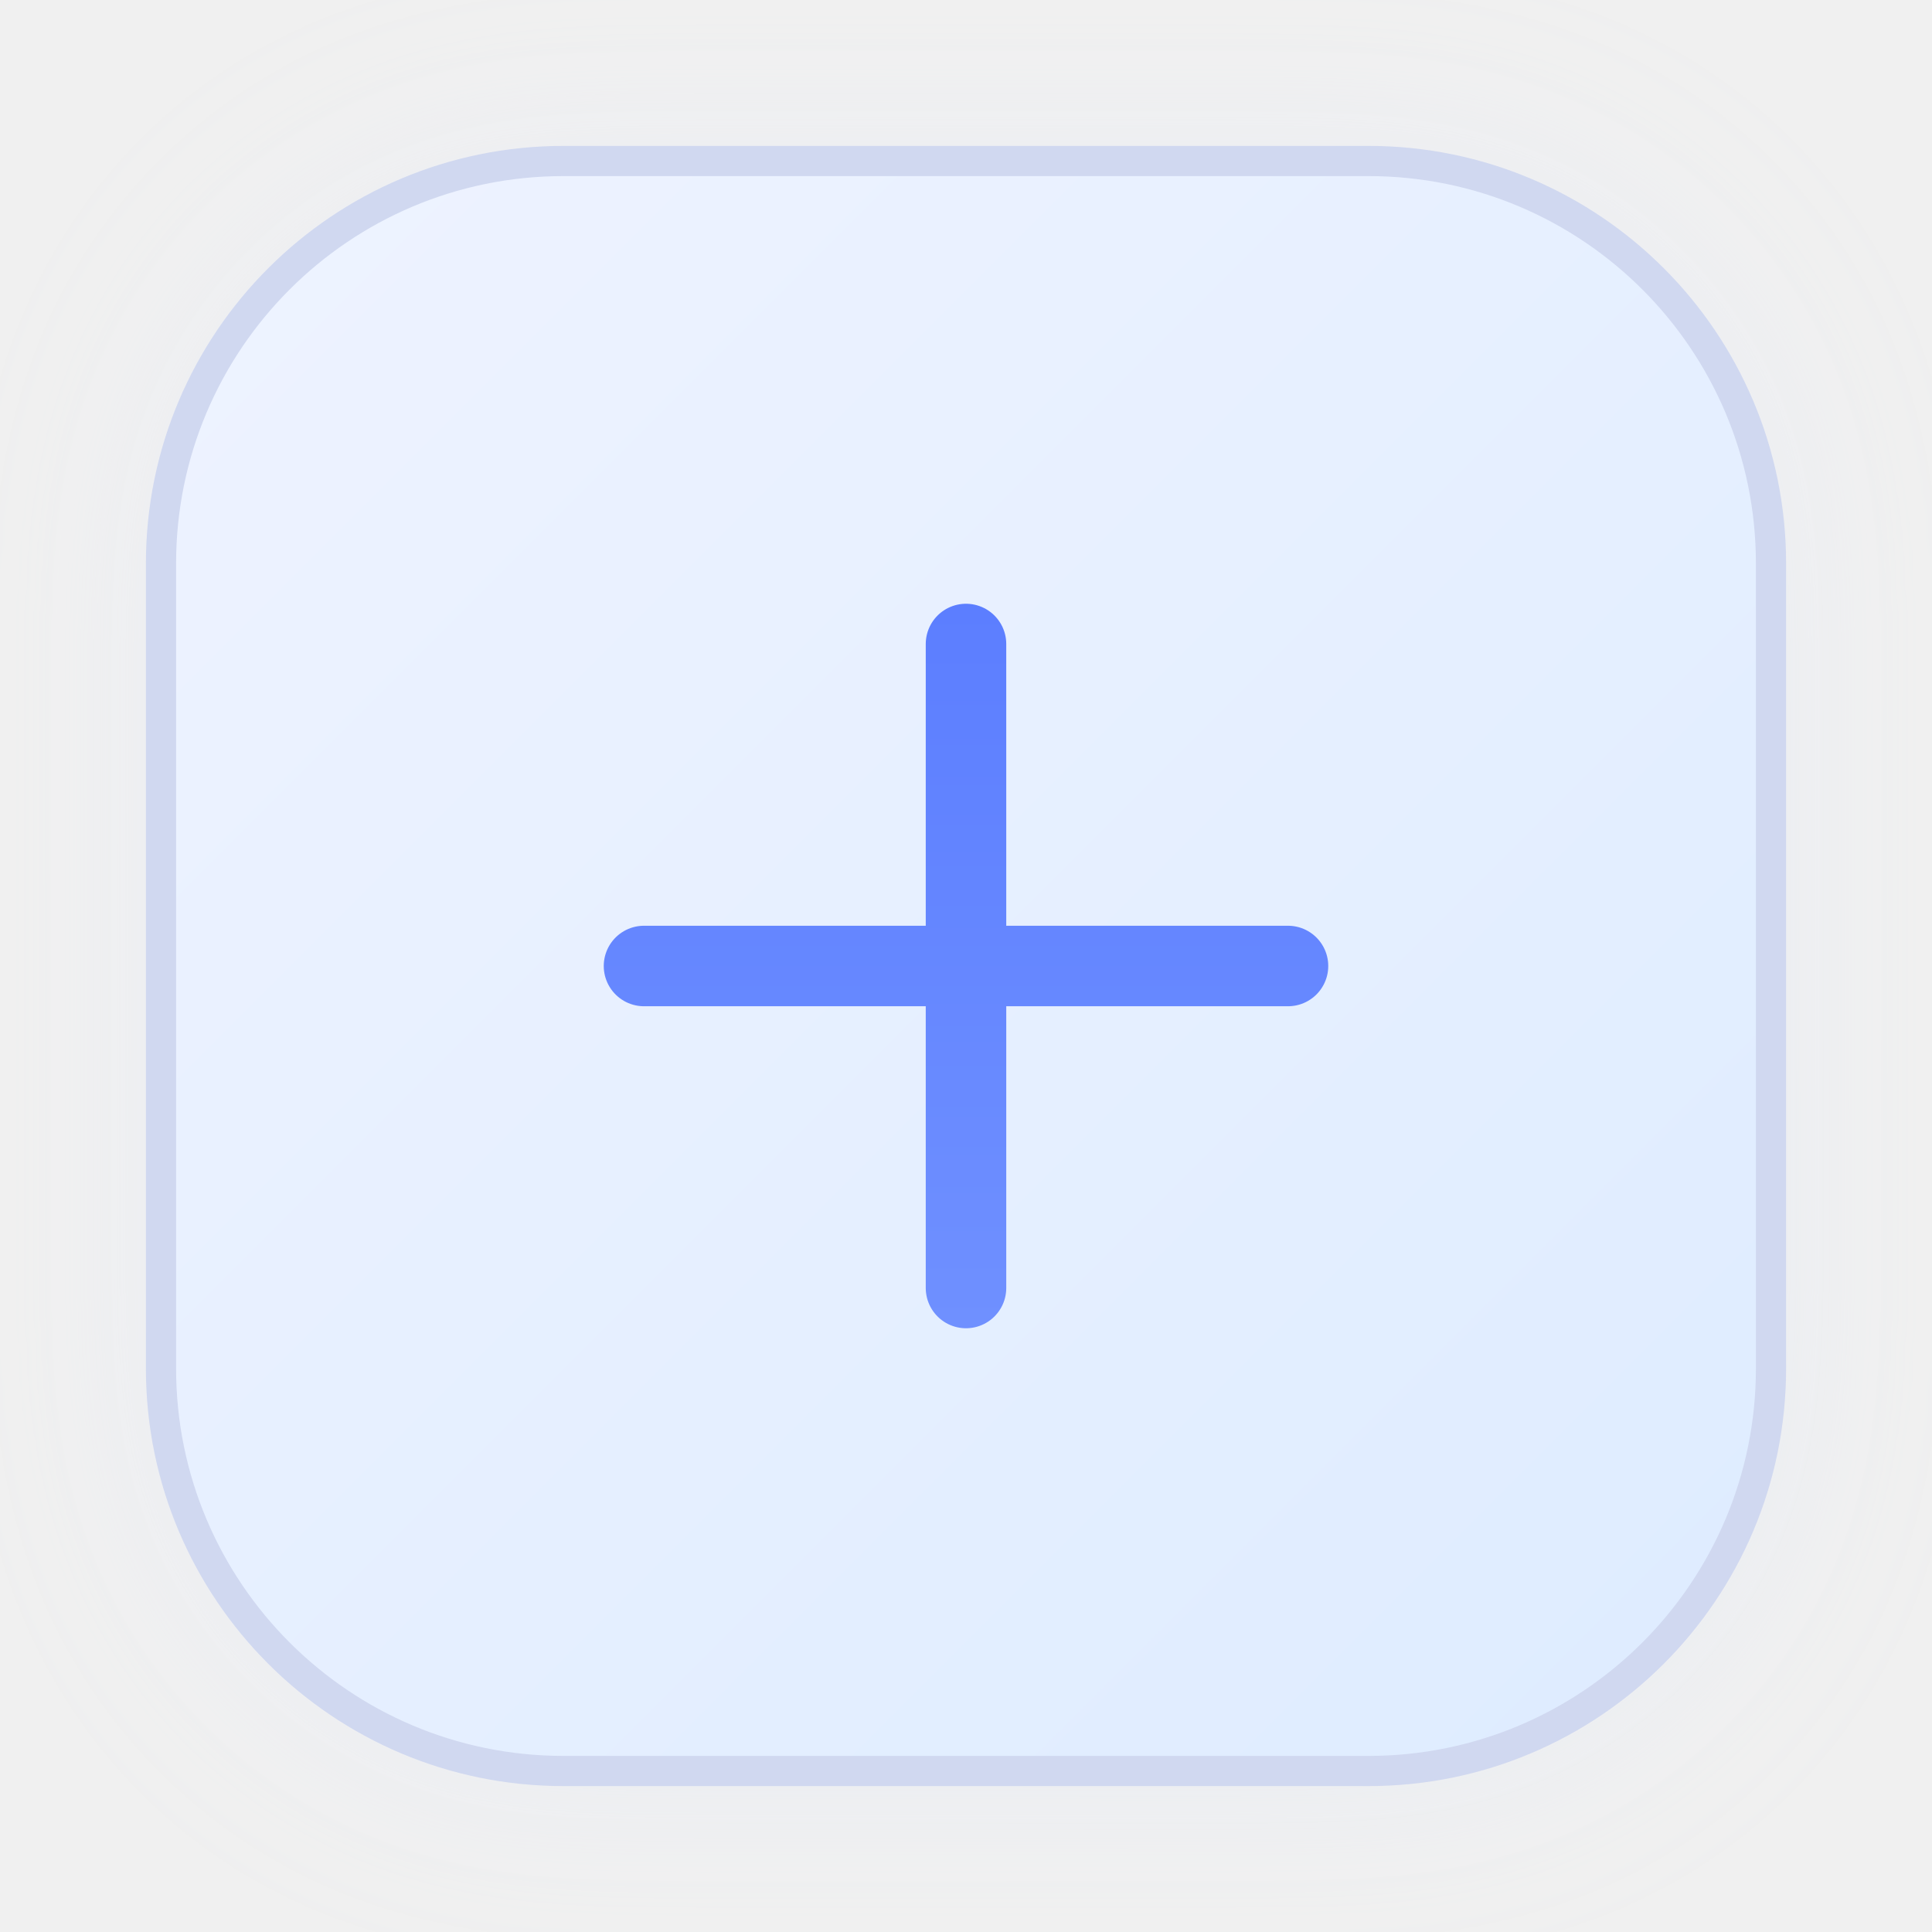
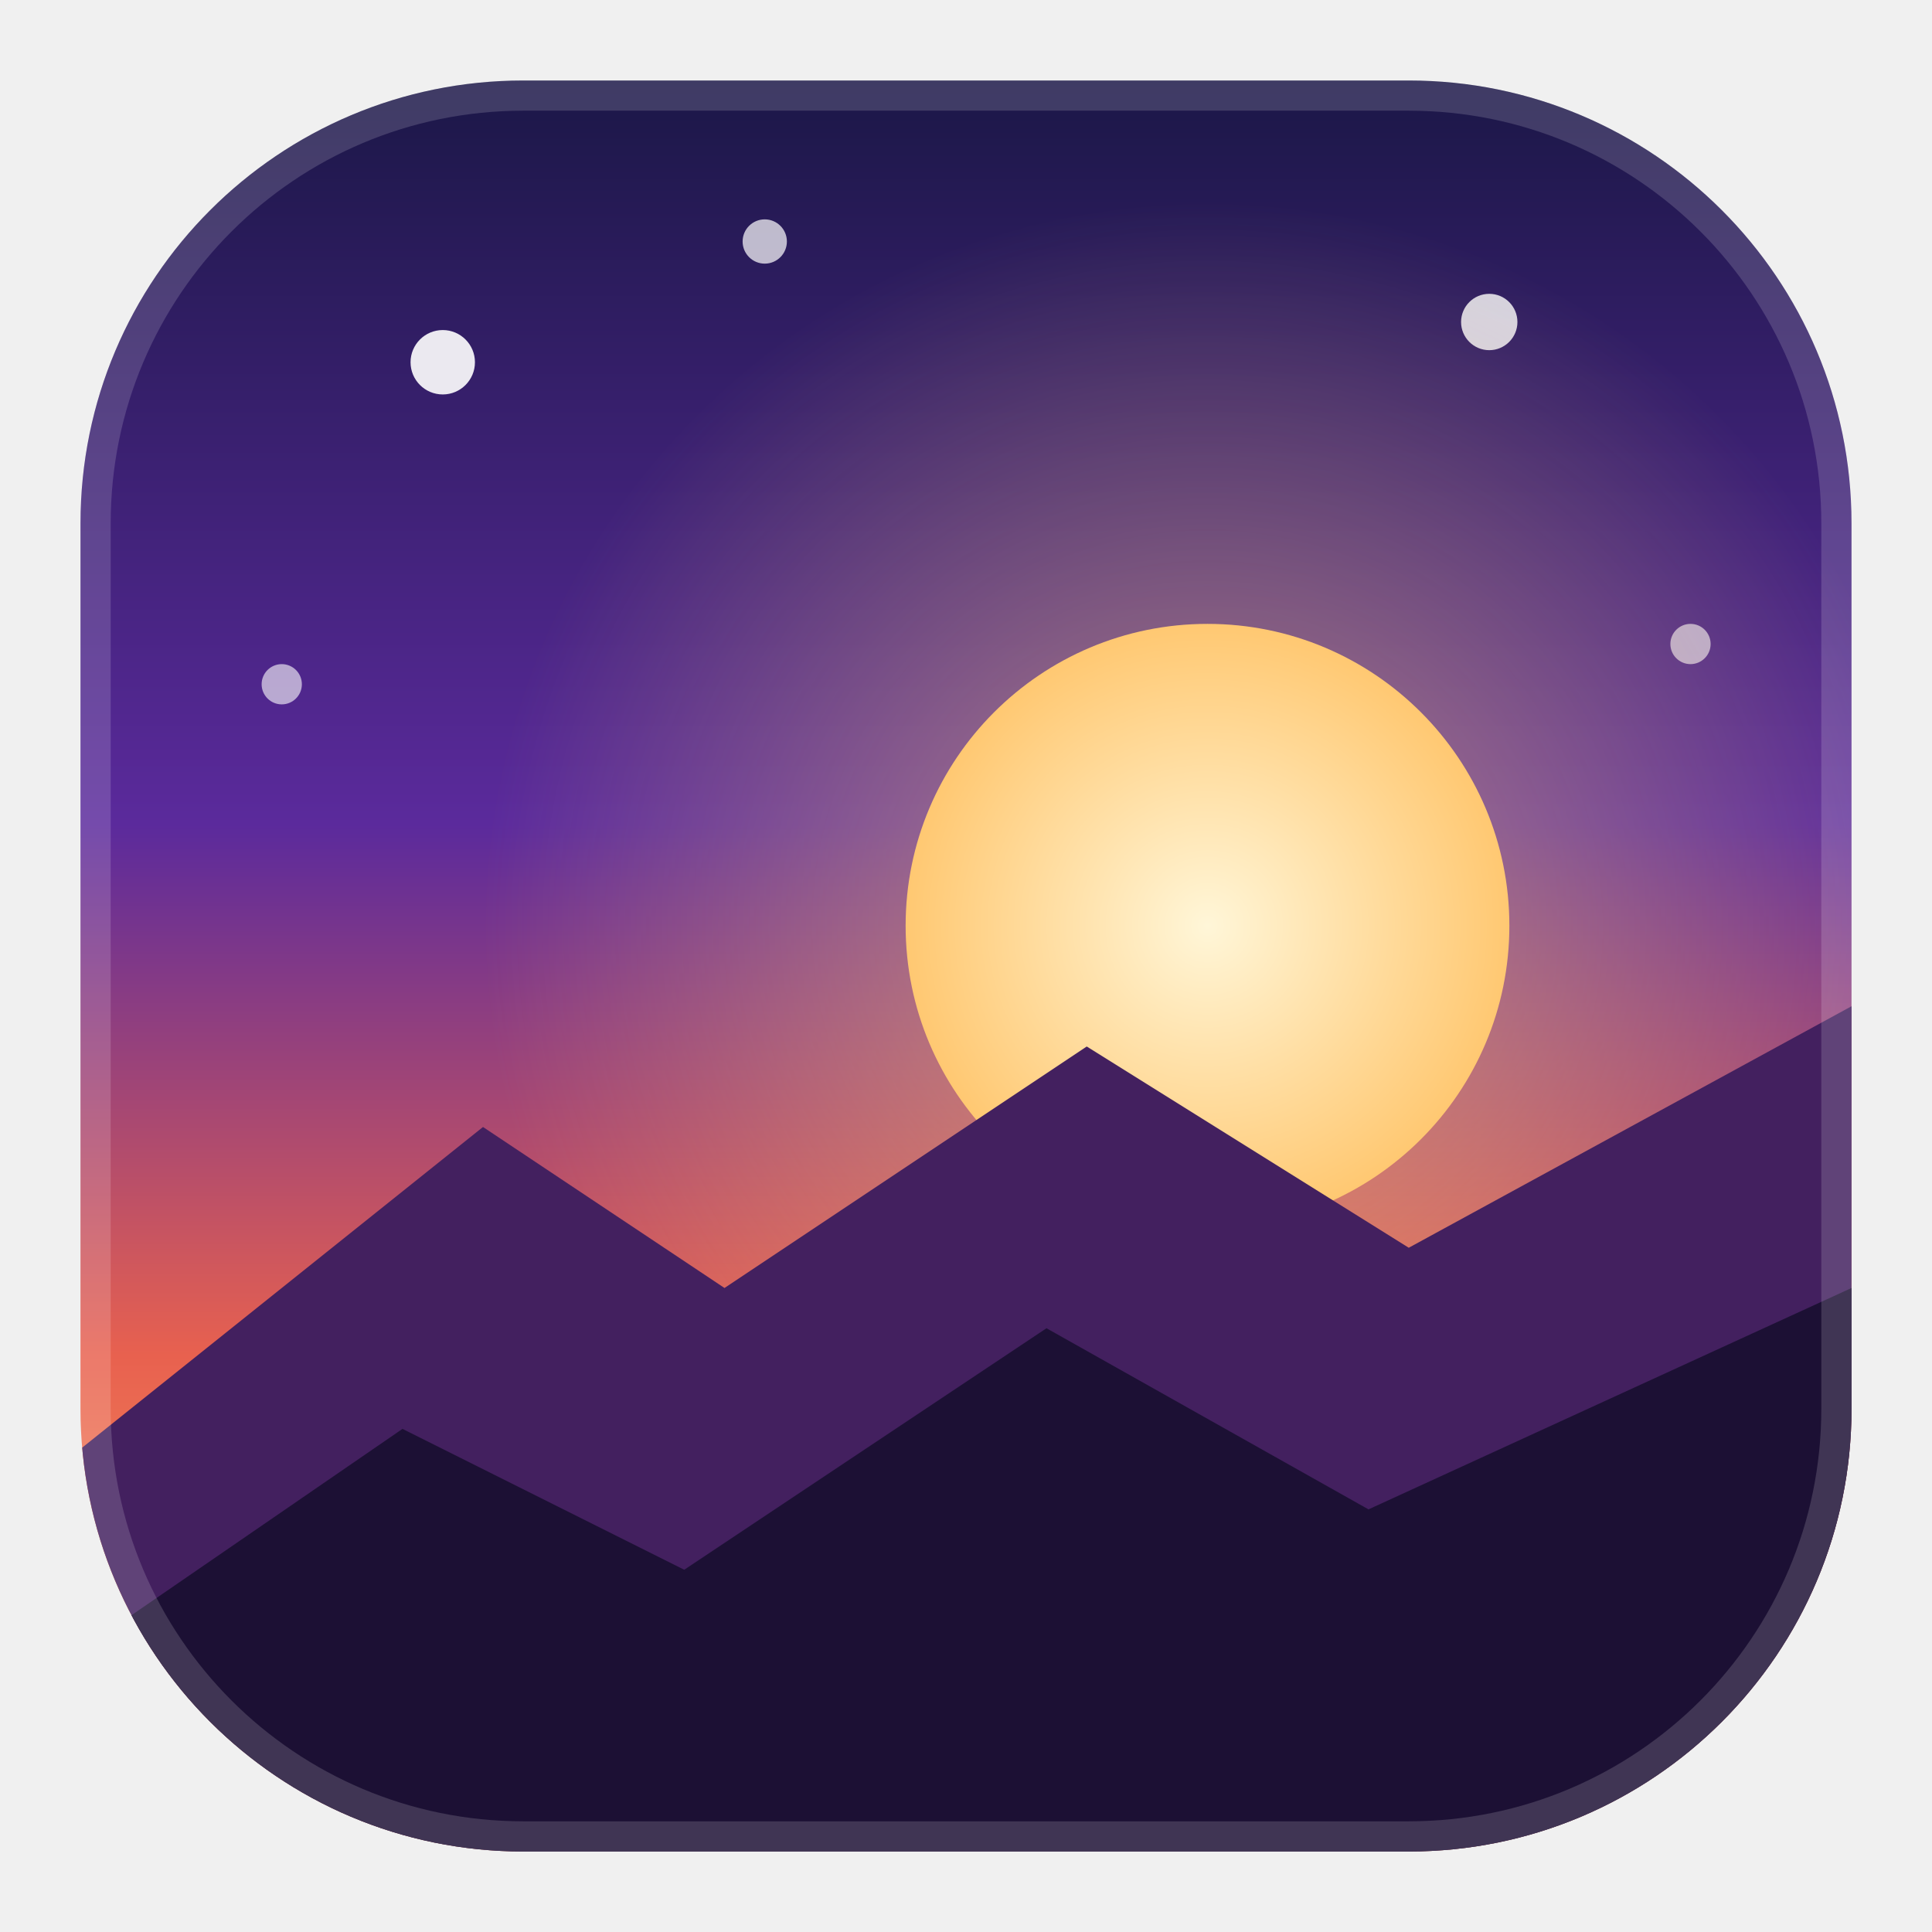
- <svg xmlns="http://www.w3.org/2000/svg" width="48" height="48" viewBox="0 0 96 96" fill="none">
+ <svg xmlns="http://www.w3.org/2000/svg" width="48" height="48" viewBox="0 0 96 96">
  <defs>
-     <linearGradient id="bgGradient" x1="0" y1="0" x2="96" y2="96" gradientUnits="userSpaceOnUse">
-       <stop stop-color="#F0F4FF" />
-       <stop offset="1" stop-color="#DCEBFF" />
+     <linearGradient id="sky" x1="0" y1="4" x2="0" y2="92" gradientUnits="userSpaceOnUse">
+       <stop offset="0" stop-color="#1b1747" />
+       <stop offset="0.42" stop-color="#5b2a9c" />
+       <stop offset="0.72" stop-color="#e8614f" />
+       <stop offset="1" stop-color="#ffb066" />
    </linearGradient>
-     <linearGradient id="accentGradient" x1="0" y1="0" x2="0" y2="96" gradientUnits="userSpaceOnUse">
-       <stop stop-color="#4C6FFF" />
-       <stop offset="1" stop-color="#7F9FFF" />
-     </linearGradient>
-     <filter id="glass" x="-50%" y="-50%" width="200%" height="200%">
-       <feGaussianBlur in="SourceGraphic" stdDeviation="4" result="blur" />
-       <feColorMatrix in="blur" type="matrix" values="1 0 0 0 0                              0 1 0 0 0                              0 0 1 0 0                              0 0 0 0.3 0" result="glass" />
-       <feBlend in="SourceGraphic" in2="glass" mode="normal" />
-     </filter>
+     <radialGradient id="sun" cx="60" cy="46" r="16" gradientUnits="userSpaceOnUse">
+       <stop offset="0" stop-color="#fff6d8" />
+       <stop offset="1" stop-color="#ffc56b" />
+     </radialGradient>
+     <radialGradient id="glow" cx="60" cy="46" r="36" gradientUnits="userSpaceOnUse">
+       <stop offset="0" stop-color="#ffd27a" stop-opacity="0.55" />
+       <stop offset="1" stop-color="#ffd27a" stop-opacity="0" />
+     </radialGradient>
+     <clipPath id="tile">
+       <rect x="4" y="4" width="88" height="88" rx="22" />
+     </clipPath>
  </defs>
-   <rect x="8" y="8" width="80" height="80" rx="20" fill="url(#bgGradient)" stroke="#D0D8F0" stroke-width="1.5" filter="url(#glass)" />
-   <g stroke="url(#accentGradient)" stroke-width="4" stroke-linecap="round">
-     <line x1="48" y1="32" x2="48" y2="64" />
-     <line x1="32" y1="48" x2="64" y2="48" />
+   <g clip-path="url(#tile)">
+     <rect x="4" y="4" width="88" height="88" fill="url(#sky)" />
+     <circle cx="22" cy="18" r="1.6" fill="#ffffff" opacity="0.9" />
+     <circle cx="38" cy="12" r="1.1" fill="#ffffff" opacity="0.7" />
+     <circle cx="74" cy="16" r="1.4" fill="#ffffff" opacity="0.8" />
+     <circle cx="14" cy="34" r="1" fill="#ffffff" opacity="0.6" />
+     <circle cx="84" cy="32" r="1" fill="#ffffff" opacity="0.6" />
+     <circle cx="60" cy="46" r="36" fill="url(#glow)" />
+     <circle cx="60" cy="46" r="15" fill="url(#sun)" />
+     <path d="M4 72 L24 56 L36 64 L54 52 L70 62 L92 50 V92 H4 Z" fill="#43205f" />
+     <path d="M4 82 L20 71 L34 78 L52 66 L68 75 L92 64 V92 H4 Z" fill="#1c1034" />
  </g>
+   <rect x="4.75" y="4.75" width="86.5" height="86.5" rx="21.25" fill="none" stroke="#ffffff" stroke-opacity="0.16" stroke-width="1.5" />
</svg>
